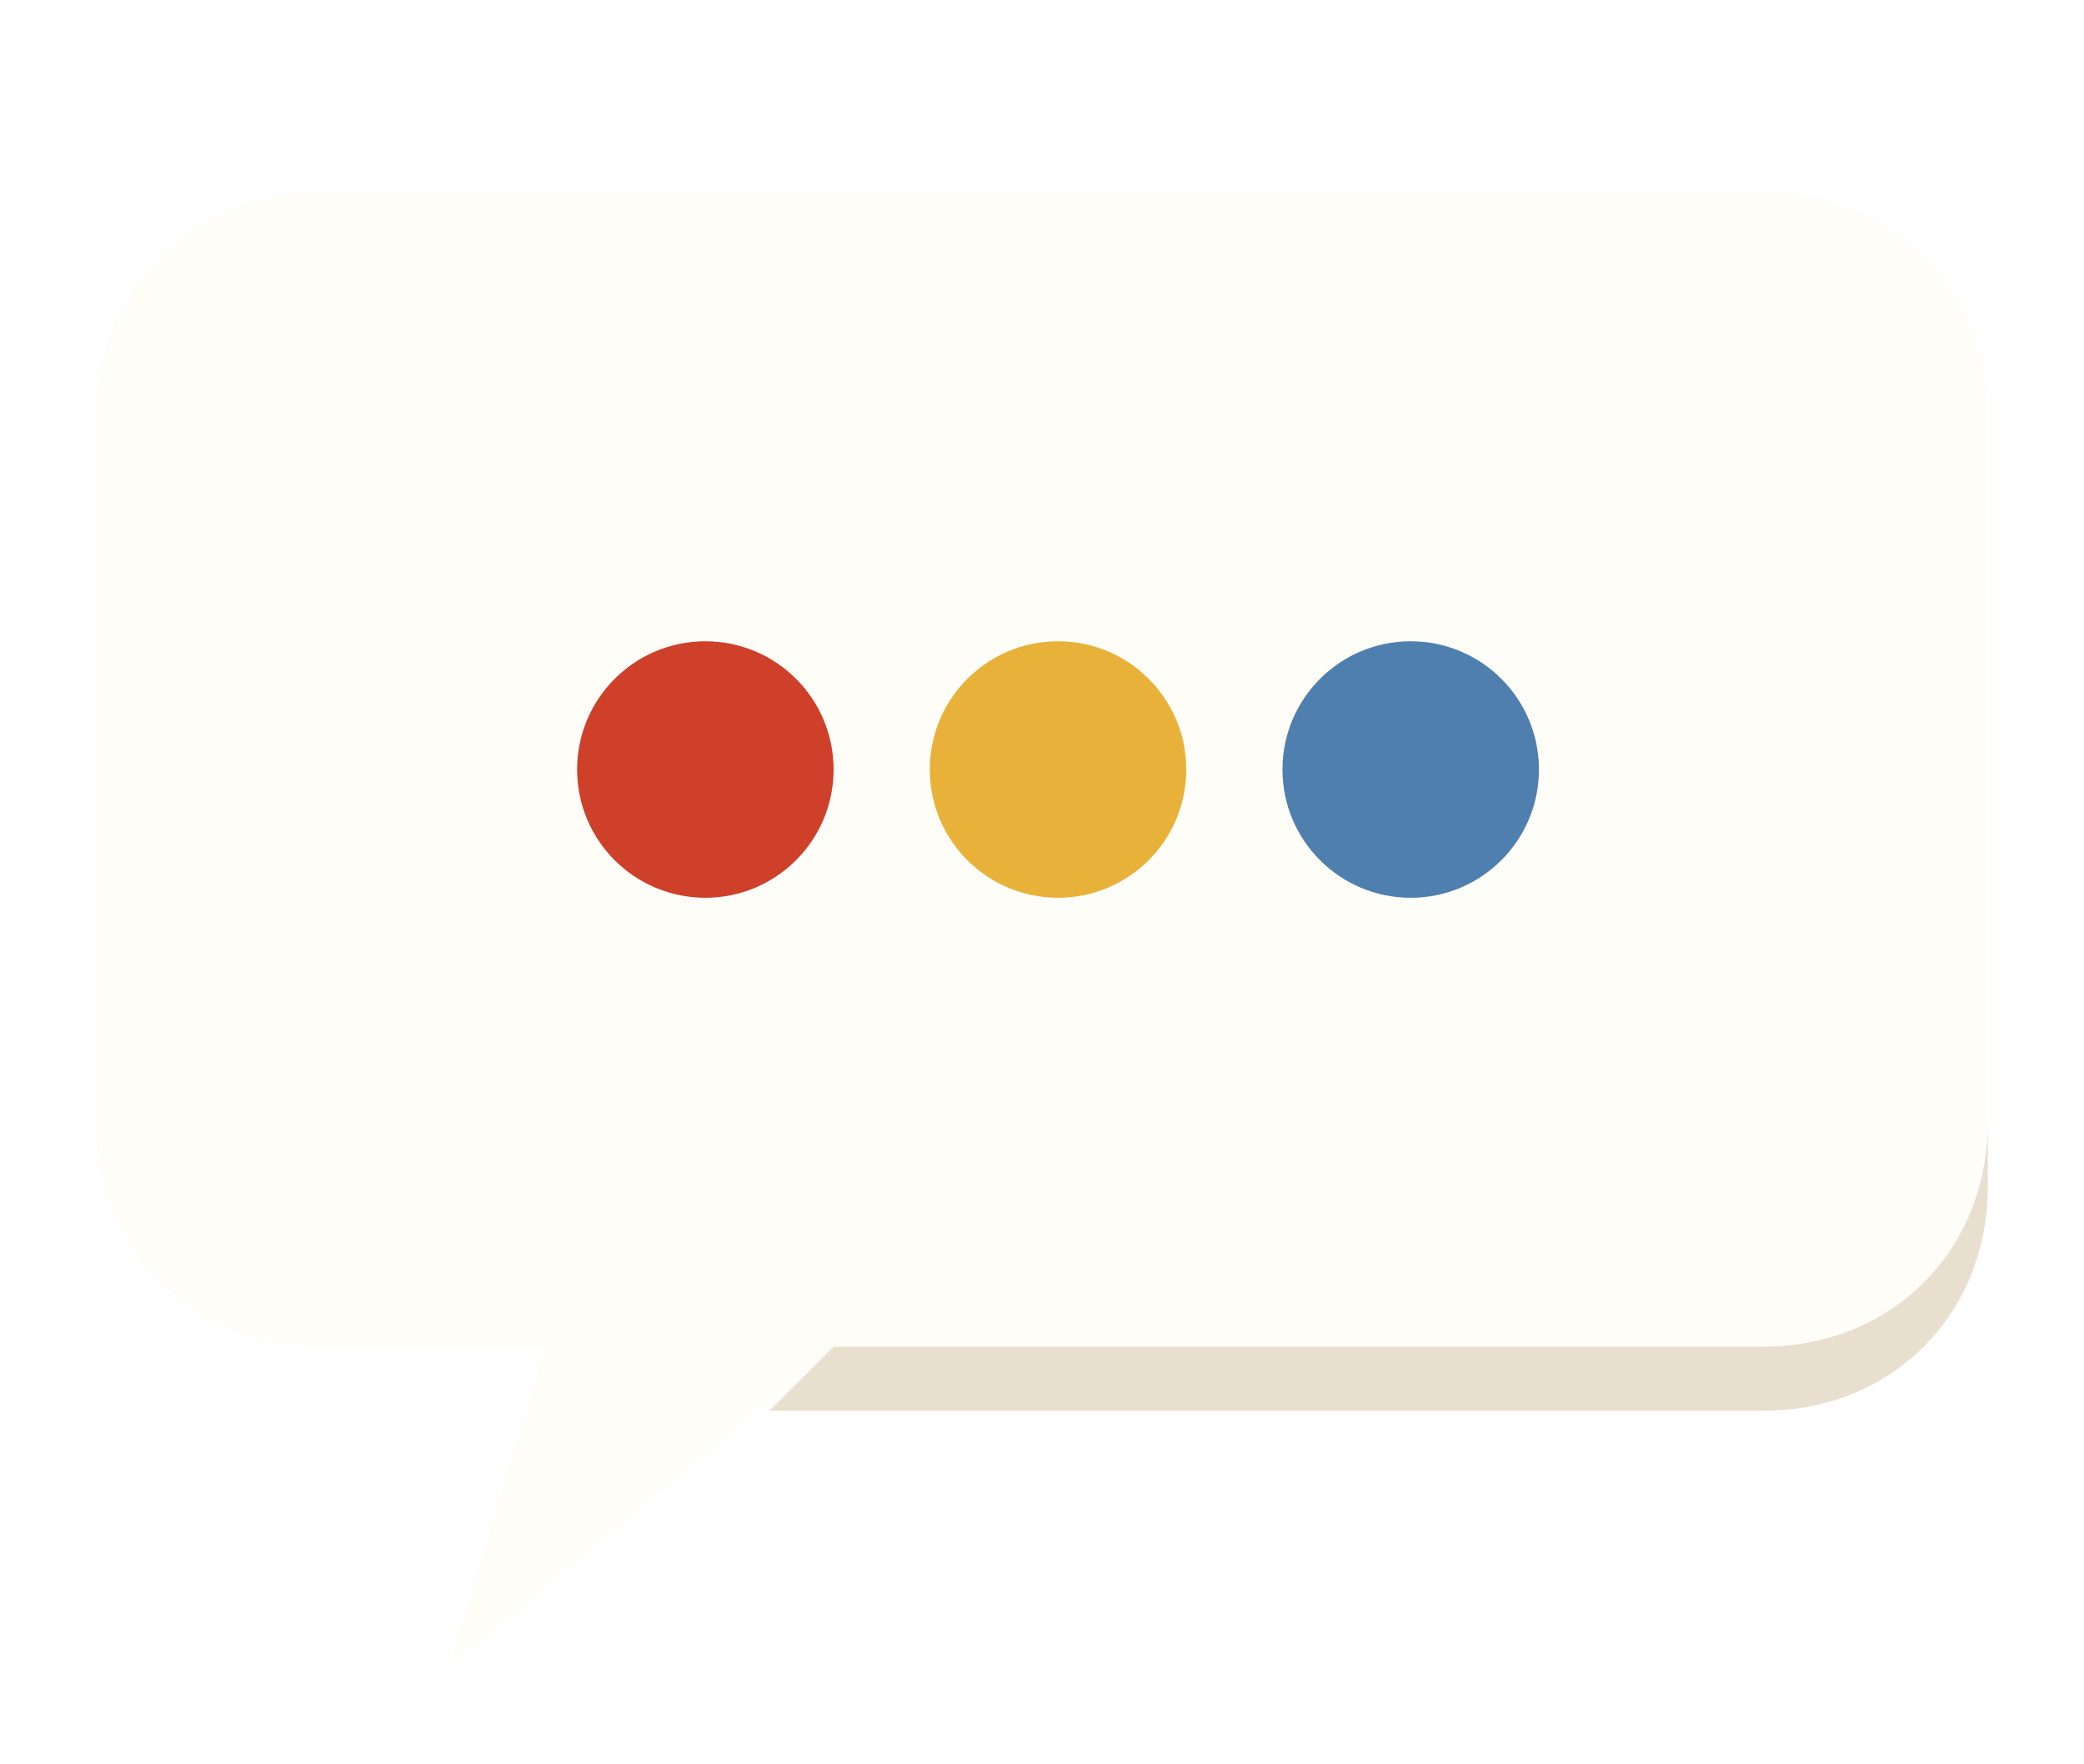
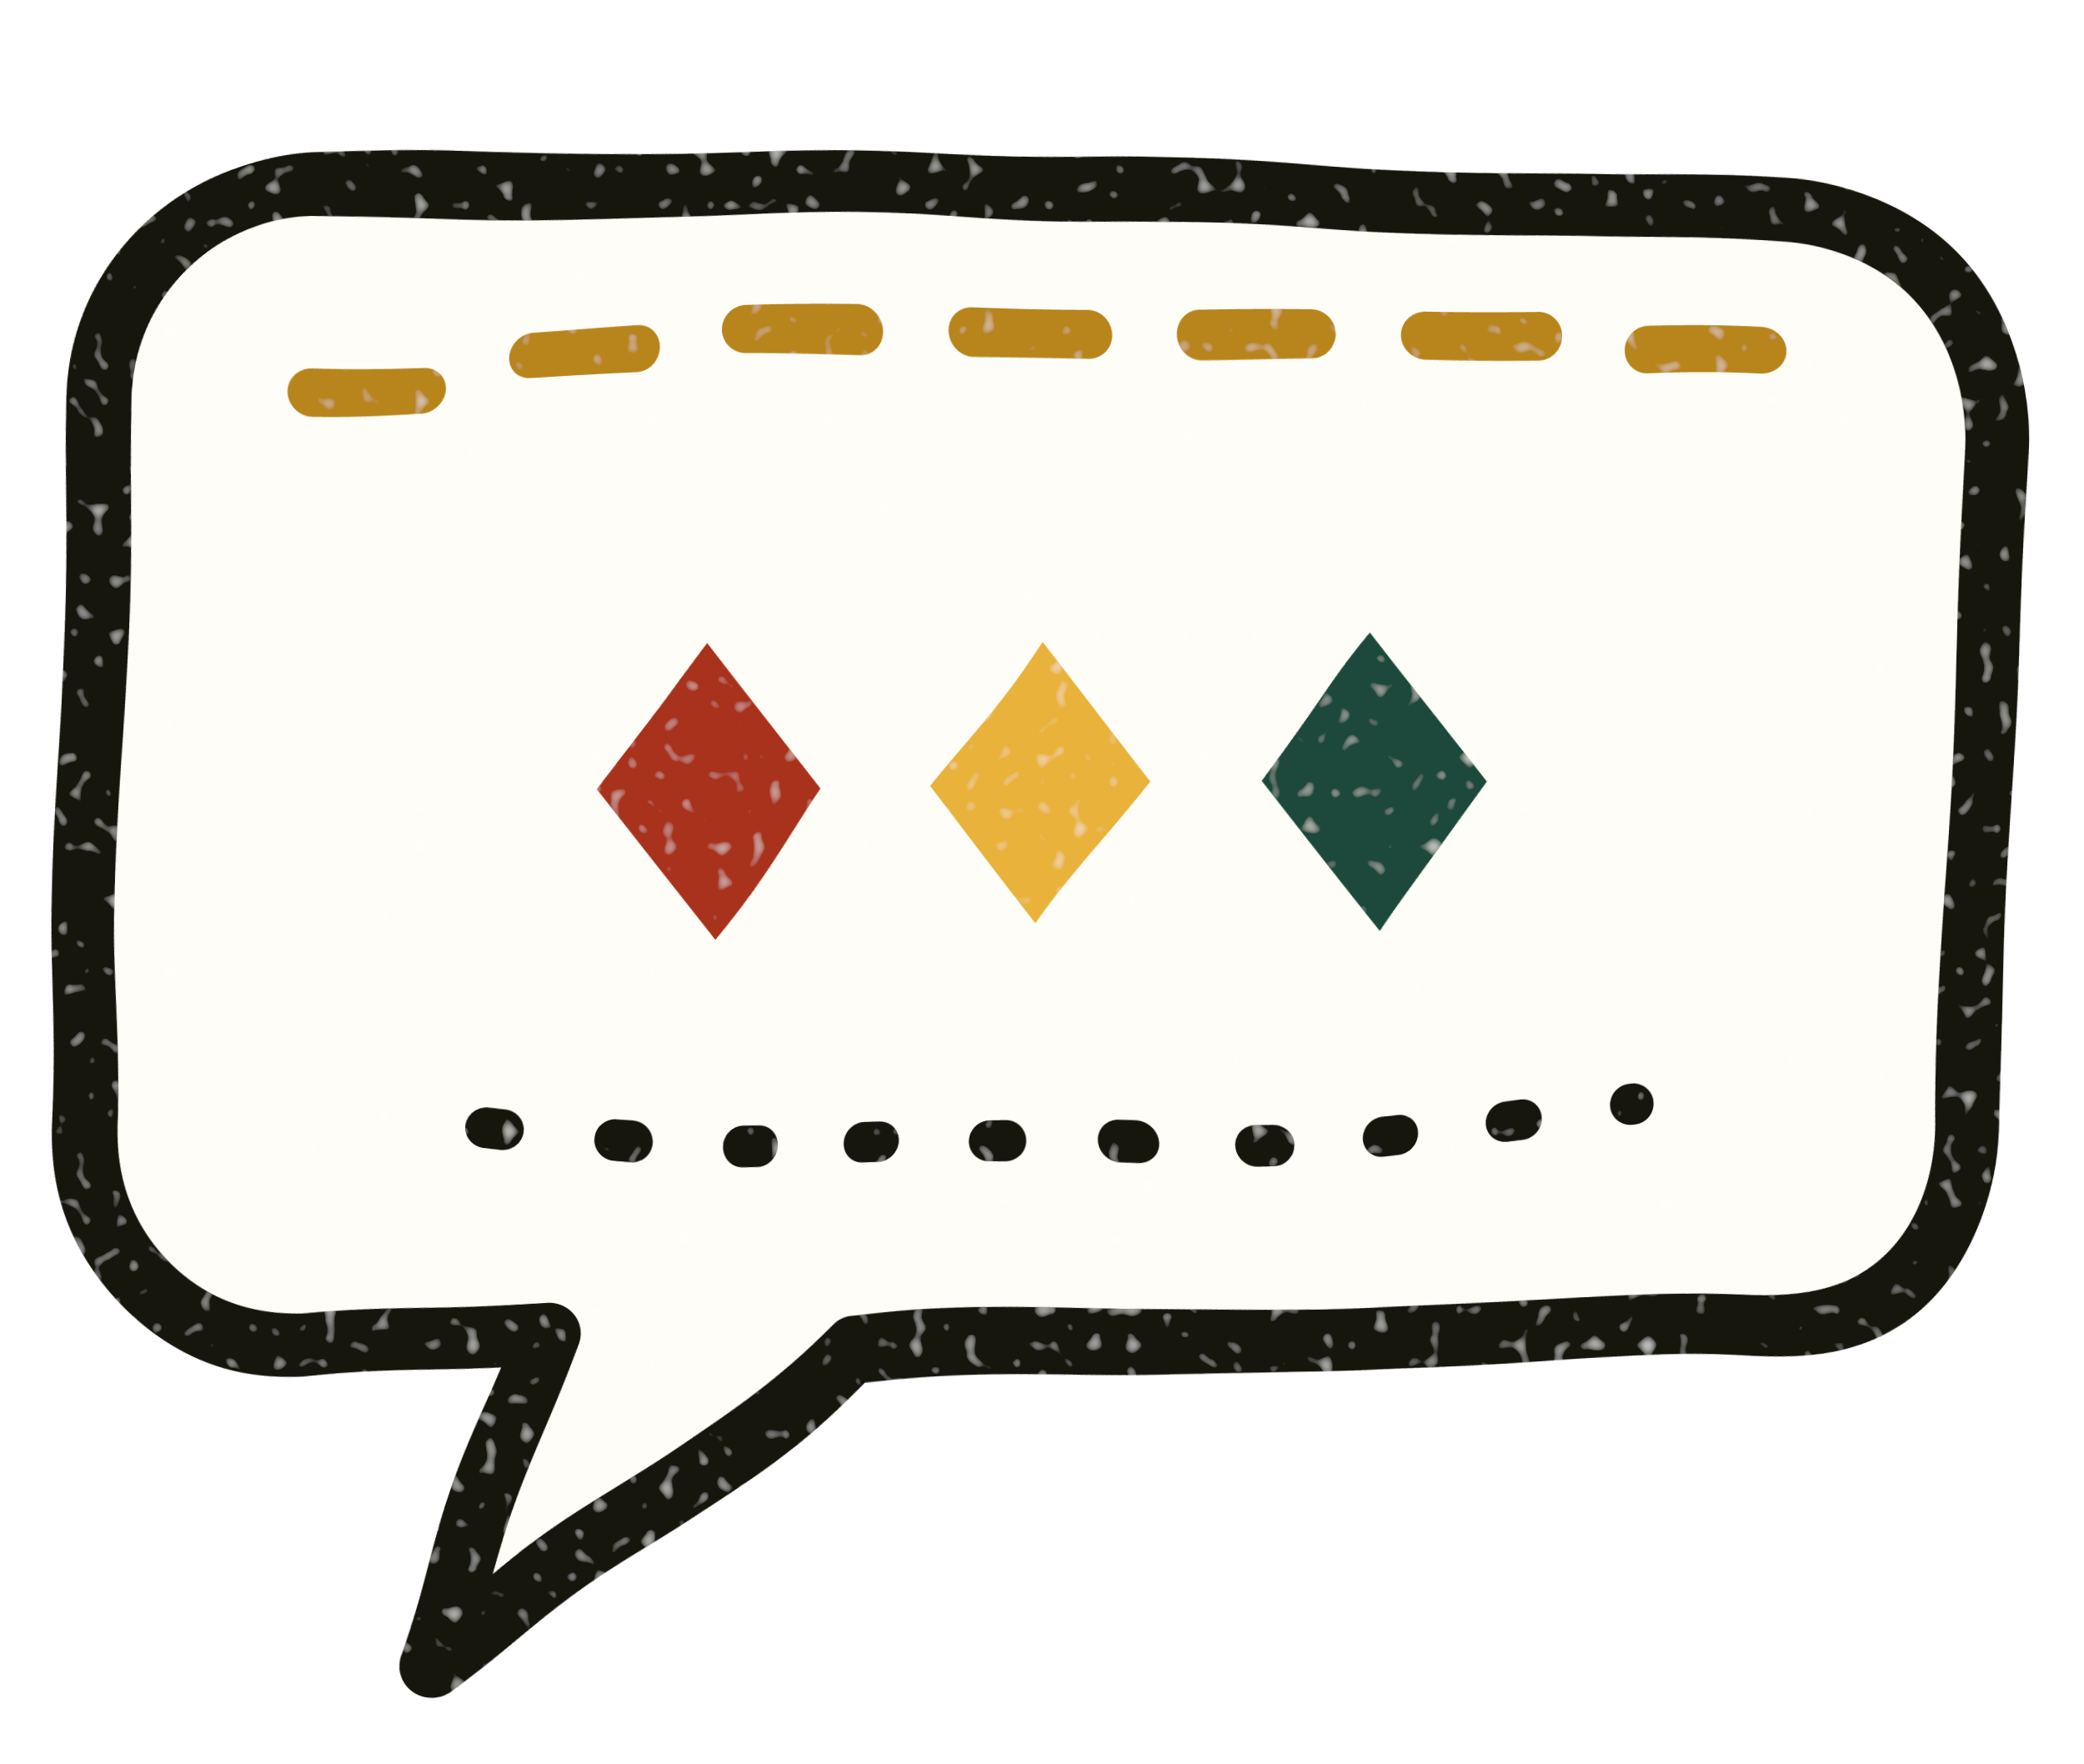
<svg xmlns="http://www.w3.org/2000/svg" viewBox="0 0 130 110" width="130" height="110">
-   <path d="M20 12h90c8 0 14 6 14 14v44c0 8-6 14-14 14H52L28 104l6-20H20c-8 0-14-6-14-14V26c0-8 6-14 14-14z" fill="#FFFDF8" />
-   <path class="sh" d="M124 50v20c0 8-6 14-14 14H52l-4 4h62c8 0 14-6 14-14z" fill="#E9DFCF" />
-   <circle cx="44" cy="48" r="8" fill="#CE4029" />
-   <circle cx="66" cy="48" r="8" fill="#E8B23A" />
-   <circle cx="88" cy="48" r="8" fill="#4F7FAE" />
+   <defs>
+     <filter id="tn-folk" x="-5%" y="-5%" width="110%" height="110%">
+       <feTurbulence type="fractalNoise" baseFrequency="0.035" numOctaves="2" seed="4" result="w" />
+       <feDisplacementMap in="SourceGraphic" in2="w" scale="2.2" result="d" />
+       <feTurbulence type="fractalNoise" baseFrequency="0.9" numOctaves="1" seed="9" result="n" />
+       <feColorMatrix in="n" type="matrix" values="0 0 0 0 1 0 0 0 0 1 0 0 0 0 0.96 0 0 0 -2.4 0.86" result="s" />
+       <feComposite in="s" in2="d" operator="in" result="sp" />
+       <feMerge>
+         <feMergeNode in="d" />
+         <feMergeNode in="sp" />
+       </feMerge>
+     </filter>
+   </defs>
+   <g filter="url(#tn-folk)">
+     <path d="M19 11l92 2c8 0 13 6 13 14l-1 43c0 8-6 13-14 13l-56 1-26 20 7-21-15 1c-8 0-14-6-14-14l1-45c0-8 6-14 13-14z" fill="#FFFDF8" stroke="#16140F" stroke-width="4" stroke-linejoin="round" />
+     <path d="M19 24h7M33 22h7M47 21h7M61 21h7M75 21h7M89 21h7M103 22h7" stroke="#B8841A" stroke-width="3" stroke-linecap="round" />
+     <path d="M44 40l7 9-7 9-7-9z" fill="#A9321D" />
+     <path d="M65 40l7 9-7 9-7-9z" fill="#E8B23A" />
+     <path d="M86 40l7 9-7 9-7-9z" fill="#1E4A3B" />
+     <path d="M30 70c18 2 50 2 72-1" stroke="#16140F" stroke-width="2.6" stroke-linecap="round" stroke-dasharray="1 7" fill="none" />
+   </g>
</svg>
